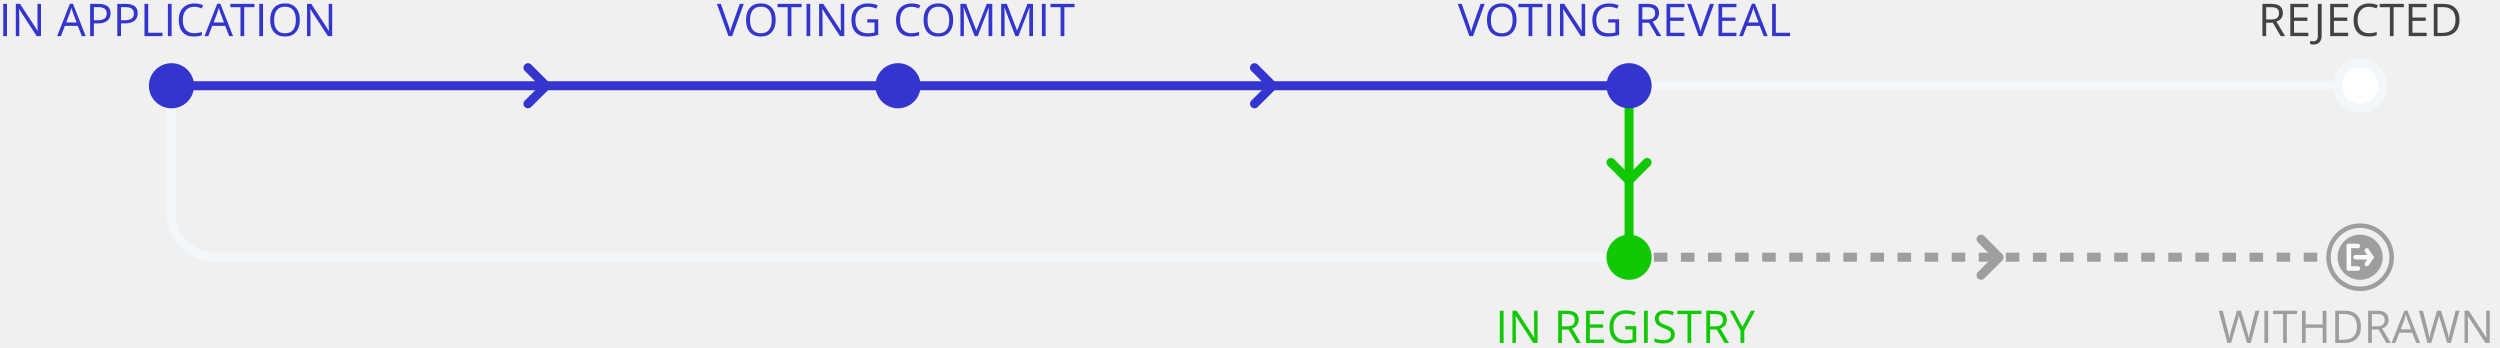
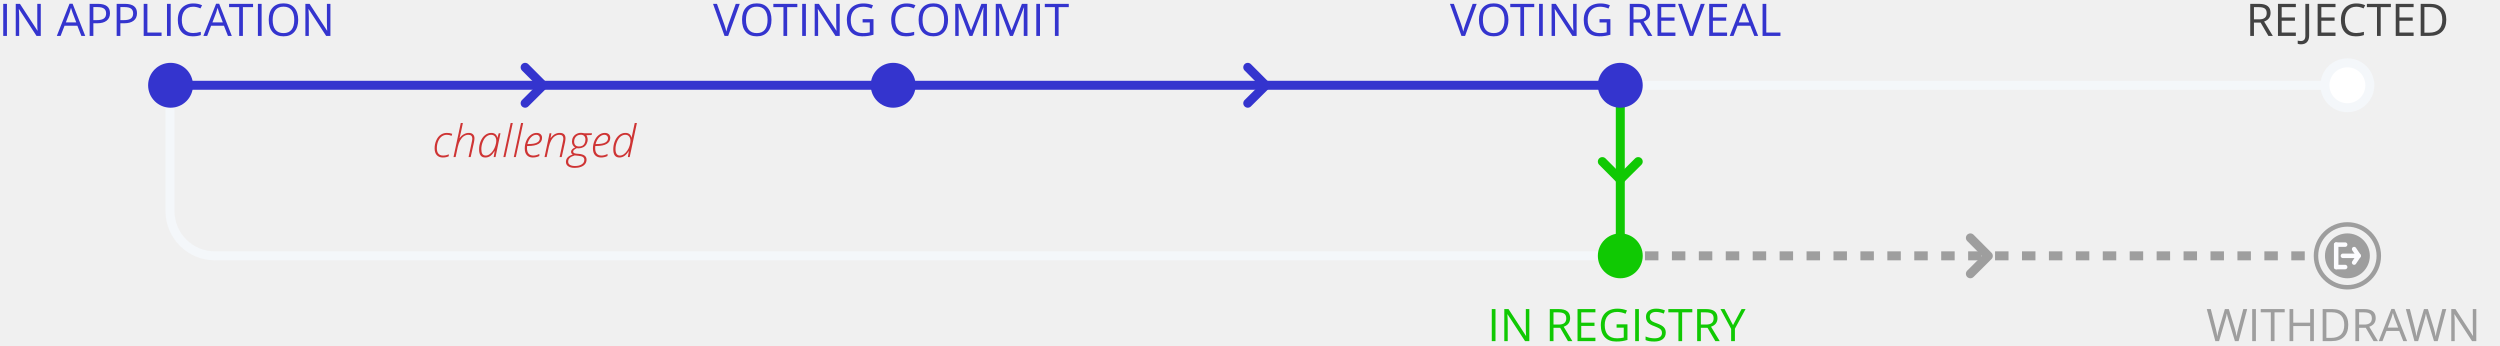
- <svg xmlns="http://www.w3.org/2000/svg" width="554px" height="77px" viewBox="0 0 554 77" version="1.1">
+ <svg xmlns="http://www.w3.org/2000/svg" width="557px" height="77px" viewBox="0 0 557 77" version="1.1">
  <defs />
  <g id="map_withdraw_challenge_id" stroke="none" stroke-width="1" fill="none" fill-rule="evenodd">
    <polyline id="Path-3-Copy" stroke="#10C903" stroke-width="2" stroke-linecap="round" stroke-linejoin="round" transform="translate(361, 38) rotate(-180) translate(-361, -38) " points="357 40 361.019 36 365 40" />
    <polyline id="Path-3-Copy" stroke="#9E9E9E" stroke-width="2" stroke-linecap="round" stroke-linejoin="round" transform="translate(441, 57) rotate(-270) translate(-441, -57) " points="437 59 441.019 55 445 59" />
    <path d="M37.869,19.079 L37.869,47 C37.869,52.523 42.346,57 47.869,57 L361,57" id="Path-2" stroke="#F4F7FA" stroke-width="2" />
    <path d="M38,19 L199.501,19" id="Line-2" stroke="#3434CE" stroke-width="2" stroke-linecap="square" />
+     <text id="challenged" font-family="Open Sans, sans-serif" font-size="10" font-style="italic" font-weight="300" fill="#CE3434">
+       <tspan x="96.332" y="35">challenged</tspan>
+     </text>
    <path d="M198.499,19 L361.501,19" id="Line-2" stroke="#3434CE" stroke-width="2" stroke-linecap="square" />
    <path d="M360.499,19 L522.5,19" id="Line-2" stroke="#F4F7FA" stroke-width="2" stroke-linecap="square" />
    <path d="M361,19 L361,58" id="Line-2" stroke="#10C903" stroke-width="2" stroke-linecap="square" />
    <path d="M361.499,57 L516,57" id="Line-2" stroke="#9E9E9E" stroke-width="2" stroke-linecap="square" stroke-dasharray="1,5" />
    <circle id="Oval" fill="#3434CE" cx="38" cy="19" r="5" />
    <circle id="Oval-Copy" fill="#3434CE" cx="199" cy="19" r="5" />
    <circle id="Oval-Copy-2" fill="#3434CE" cx="361" cy="19" r="5" />
    <circle id="Oval-Copy-2" fill="#10C903" cx="361" cy="57" r="5" />
    <circle id="Oval-Copy-3" stroke="#F4F7FA" stroke-width="2" fill="#FFFFFF" cx="523" cy="19" r="5" />
    <text id="IN-APPLICATION" font-family="Open Sans, sans-serif" font-size="10" font-weight="500" fill="#3434CE">
      <tspan x="-0.267" y="8">IN APPLICATION</tspan>
    </text>
    <text id="VOTING-COMMIT" font-family="Open Sans, sans-serif" font-size="10" font-weight="500" fill="#3434CE">
      <tspan x="158.863" y="8">VOTING COMMIT</tspan>
    </text>
    <text id="VOTING-REVEAL" font-family="Open Sans, sans-serif" font-size="10" font-weight="500" fill="#3434CE">
      <tspan x="323.048" y="8">VOTING REVEAL</tspan>
    </text>
    <text id="IN-REGISTRY" font-family="Open Sans, sans-serif" font-size="10" font-weight="500" fill="#10C903">
      <tspan x="331.383" y="76">IN REGISTRY</tspan>
    </text>
    <g id="Group-2" transform="translate(491, 50)">
      <circle id="Oval-Copy-3" fill="#9E9E9E" cx="32" cy="7" r="5" />
      <circle id="Oval-Copy-2" stroke="#9E9E9E" cx="32" cy="7" r="7" />
      <path d="M29.5,4.5 L29.5,9.5" id="Line-5" stroke="#FCFCFF" stroke-linecap="round" stroke-linejoin="round" />
      <path d="M31.5,4.5 L29.5,4.5" id="Line-5" stroke="#FCFCFF" stroke-linecap="round" stroke-linejoin="round" />
      <path d="M31.5,9.5 L29.5,9.5" id="Line-5" stroke="#FCFCFF" stroke-linecap="round" stroke-linejoin="round" />
      <g id="Group" transform="translate(31, 5)" stroke="#FCFCFF" stroke-linecap="round" stroke-linejoin="round">
        <path d="M0,2 L3,2" id="Line-5" />
        <path d="M3.5,2 L2.5,0.5" id="Line" />
        <path d="M3.5,2 L2.5,3.5" id="Line" />
      </g>
      <text id="WITHDRAWN" font-family="Open Sans, sans-serif" font-size="10" font-weight="500" fill="#9E9E9E">
        <tspan x="0.545" y="26">WITHDRAWN</tspan>
      </text>
    </g>
    <text id="REJECTED" font-family="Open Sans, sans-serif" font-size="10" font-weight="normal" fill="#424242">
      <tspan x="500.366" y="8">REJECTED</tspan>
    </text>
    <polyline id="Path-3" stroke="#3434CE" stroke-width="2" stroke-linecap="round" stroke-linejoin="round" transform="translate(119, 19) rotate(-270) translate(-119, -19) " points="115 21 119.019 17 123 21" />
    <polyline id="Path-3-Copy" stroke="#3434CE" stroke-width="2" stroke-linecap="round" stroke-linejoin="round" transform="translate(280, 19) rotate(-270) translate(-280, -19) " points="276 21 280.019 17 284 21" />
  </g>
</svg>
